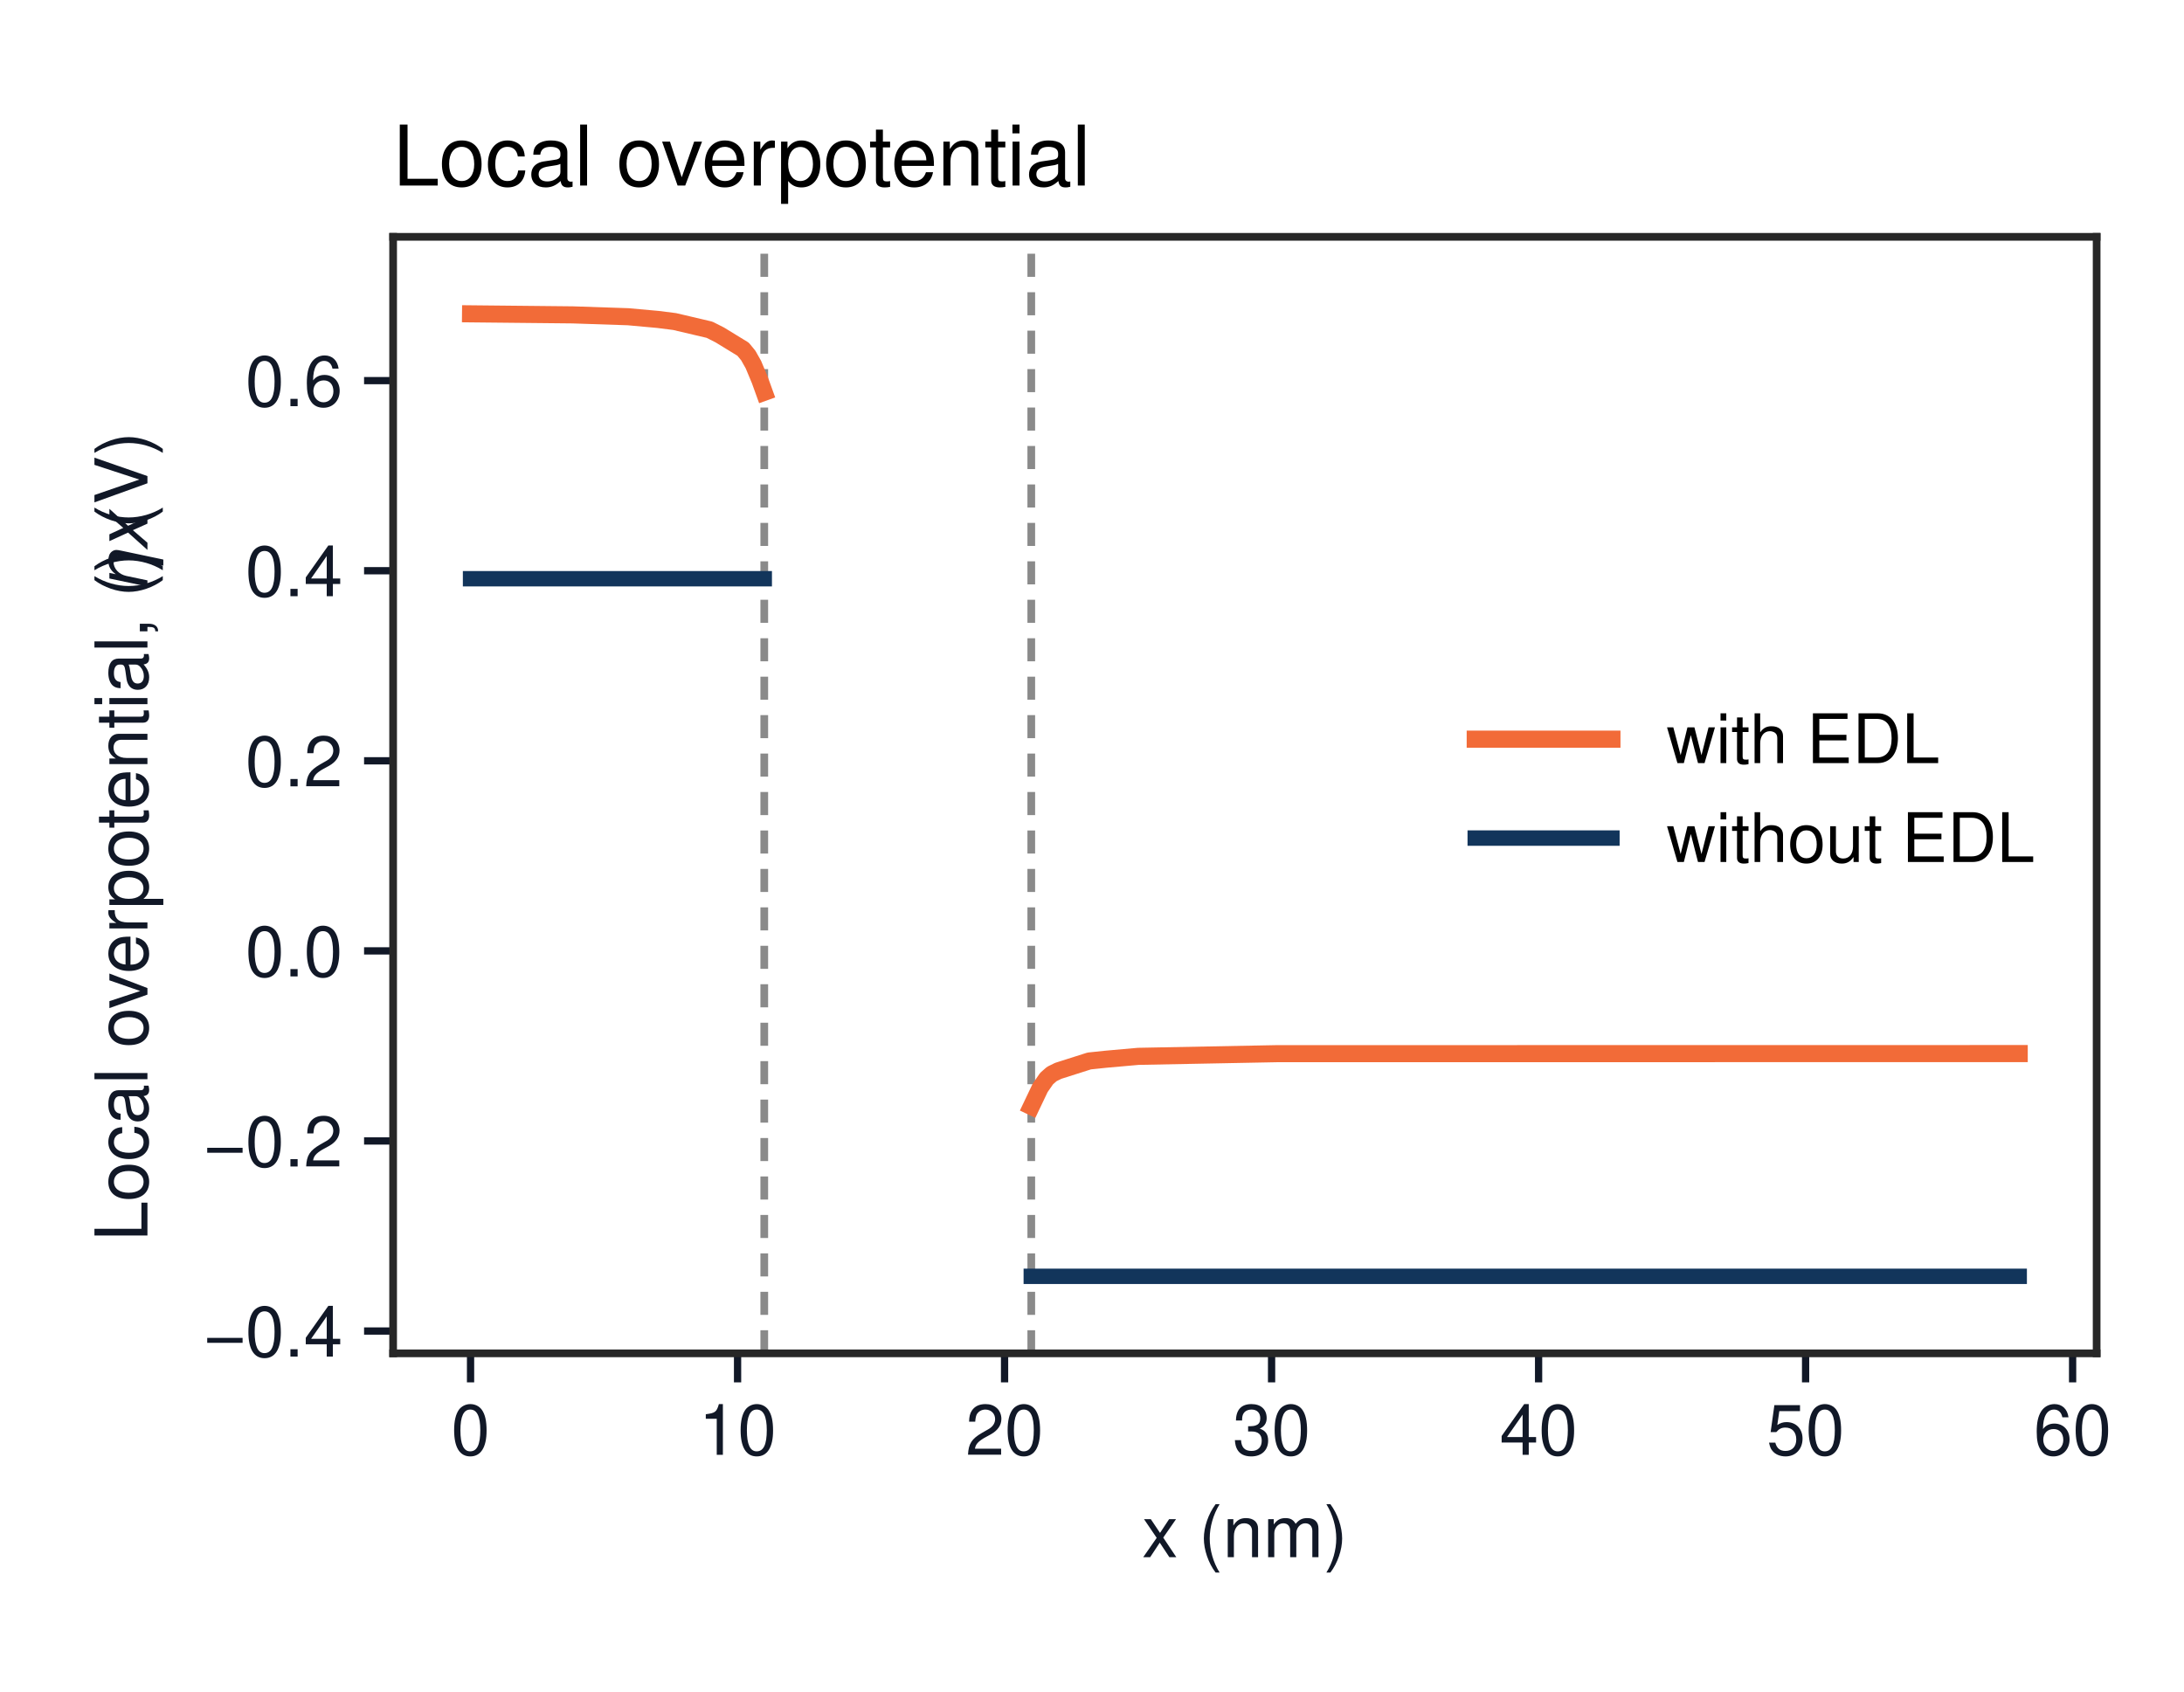
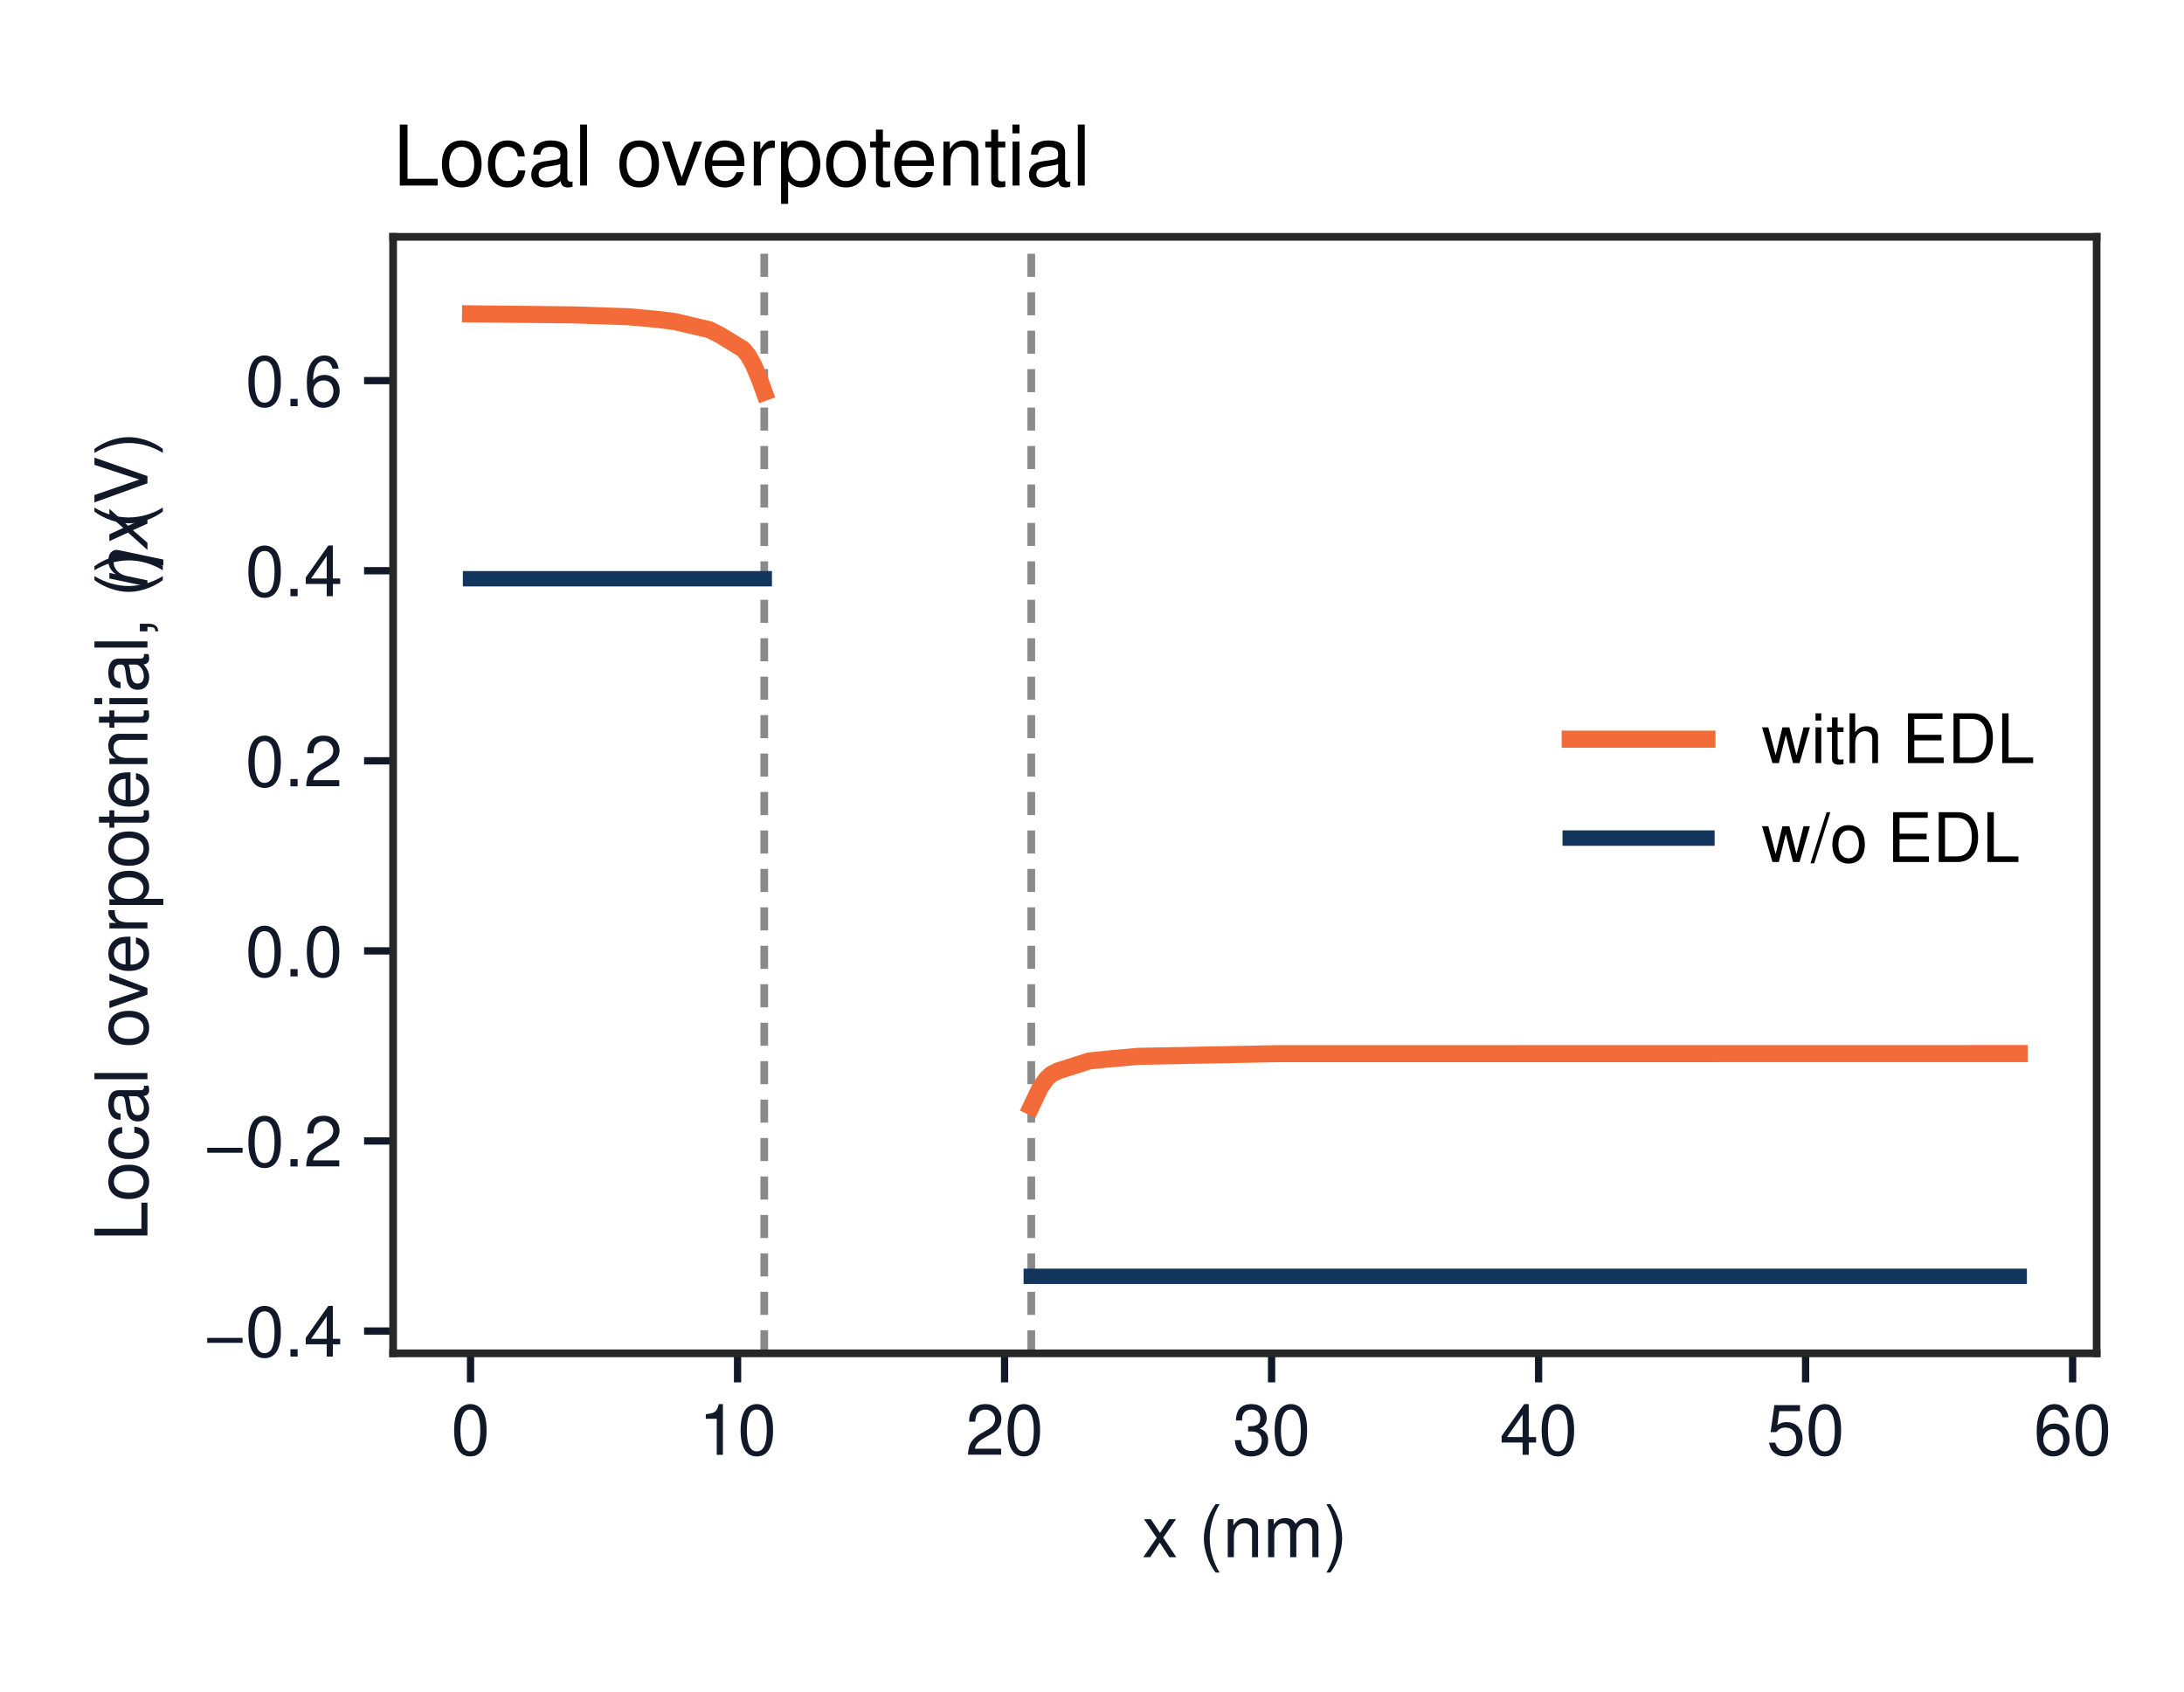
<svg xmlns="http://www.w3.org/2000/svg" xmlns:xlink="http://www.w3.org/1999/xlink" width="255.6pt" height="198pt" viewBox="0 0 255.6 198" version="1.1">
  <defs>
    <style type="text/css">*{stroke-linejoin: round; stroke-linecap: butt}</style>
  </defs>
  <g id="figure_1">
    <g id="patch_1">
      <path d="M 0 198  L 255.6 198  L 255.6 0  L 0 0  L 0 198  z " style="fill: none; opacity: 0" />
    </g>
    <g id="axes_1">
      <g id="patch_2">
        <path d="M 46.008 158.4  L 245.376 158.4  L 245.376 27.72  L 46.008 27.72  L 46.008 158.4  z " style="fill: none" />
      </g>
      <g id="matplotlib.axis_1">
        <g id="xtick_1">
          <g id="line2d_1">
            <defs>
-               <path id="mea621f1c0b" d="M 0 0  L 0 3.4  " style="stroke: #111827; stroke-width: 0.85" />
+               <path id="mbb35f434f0" d="M 0 0  L 0 3.4  " style="stroke: #111827; stroke-width: 0.85" />
            </defs>
            <g>
-               <use xlink:href="#mea621f1c0b" x="55.07" y="158.4" style="fill: #111827; stroke: #111827; stroke-width: 0.85" />
+               <use xlink:href="#mbb35f434f0" x="55.07" y="158.4" style="fill: #111827; stroke: #111827; stroke-width: 0.85" />
            </g>
          </g>
          <g id="text_1">
            <text style="fill: #111827; font: 8.2px 'Helvetica', 'Nimbus Sans', 'Arial', 'DejaVu Sans', sans-serif; text-anchor: middle" x="55.07" y="170.278" transform="rotate(-0 55.07018 170.2783)">0</text>
          </g>
        </g>
        <g id="xtick_2">
          <g id="line2d_2">
            <g>
-               <use xlink:href="#mea621f1c0b" x="86.319" y="158.4" style="fill: #111827; stroke: #111827; stroke-width: 0.85" />
+               <use xlink:href="#mbb35f434f0" x="86.319" y="158.4" style="fill: #111827; stroke: #111827; stroke-width: 0.85" />
            </g>
          </g>
          <g id="text_2">
            <text style="fill: #111827; font: 8.2px 'Helvetica', 'Nimbus Sans', 'Arial', 'DejaVu Sans', sans-serif; text-anchor: middle" x="86.319" y="170.278" transform="rotate(-0 86.31909 170.2783)">10</text>
          </g>
        </g>
        <g id="xtick_3">
          <g id="line2d_3">
            <g>
-               <use xlink:href="#mea621f1c0b" x="117.568" y="158.4" style="fill: #111827; stroke: #111827; stroke-width: 0.85" />
+               <use xlink:href="#mbb35f434f0" x="117.568" y="158.4" style="fill: #111827; stroke: #111827; stroke-width: 0.85" />
            </g>
          </g>
          <g id="text_3">
            <text style="fill: #111827; font: 8.2px 'Helvetica', 'Nimbus Sans', 'Arial', 'DejaVu Sans', sans-serif; text-anchor: middle" x="117.568" y="170.278" transform="rotate(-0 117.568 170.2783)">20</text>
          </g>
        </g>
        <g id="xtick_4">
          <g id="line2d_4">
            <g>
-               <use xlink:href="#mea621f1c0b" x="148.817" y="158.4" style="fill: #111827; stroke: #111827; stroke-width: 0.85" />
+               <use xlink:href="#mbb35f434f0" x="148.817" y="158.4" style="fill: #111827; stroke: #111827; stroke-width: 0.85" />
            </g>
          </g>
          <g id="text_4">
            <text style="fill: #111827; font: 8.2px 'Helvetica', 'Nimbus Sans', 'Arial', 'DejaVu Sans', sans-serif; text-anchor: middle" x="148.817" y="170.278" transform="rotate(-0 148.8169 170.2783)">30</text>
          </g>
        </g>
        <g id="xtick_5">
          <g id="line2d_5">
            <g>
-               <use xlink:href="#mea621f1c0b" x="180.066" y="158.4" style="fill: #111827; stroke: #111827; stroke-width: 0.85" />
+               <use xlink:href="#mbb35f434f0" x="180.066" y="158.4" style="fill: #111827; stroke: #111827; stroke-width: 0.85" />
            </g>
          </g>
          <g id="text_5">
            <text style="fill: #111827; font: 8.2px 'Helvetica', 'Nimbus Sans', 'Arial', 'DejaVu Sans', sans-serif; text-anchor: middle" x="180.066" y="170.278" transform="rotate(-0 180.0658 170.2783)">40</text>
          </g>
        </g>
        <g id="xtick_6">
          <g id="line2d_6">
            <g>
-               <use xlink:href="#mea621f1c0b" x="211.315" y="158.4" style="fill: #111827; stroke: #111827; stroke-width: 0.85" />
+               <use xlink:href="#mbb35f434f0" x="211.315" y="158.4" style="fill: #111827; stroke: #111827; stroke-width: 0.85" />
            </g>
          </g>
          <g id="text_6">
            <text style="fill: #111827; font: 8.2px 'Helvetica', 'Nimbus Sans', 'Arial', 'DejaVu Sans', sans-serif; text-anchor: middle" x="211.315" y="170.278" transform="rotate(-0 211.3147 170.2783)">50</text>
          </g>
        </g>
        <g id="xtick_7">
          <g id="line2d_7">
            <g>
-               <use xlink:href="#mea621f1c0b" x="242.564" y="158.4" style="fill: #111827; stroke: #111827; stroke-width: 0.85" />
+               <use xlink:href="#mbb35f434f0" x="242.564" y="158.4" style="fill: #111827; stroke: #111827; stroke-width: 0.85" />
            </g>
          </g>
          <g id="text_7">
            <text style="fill: #111827; font: 8.2px 'Helvetica', 'Nimbus Sans', 'Arial', 'DejaVu Sans', sans-serif; text-anchor: middle" x="242.564" y="170.278" transform="rotate(-0 242.5636 170.2783)">60</text>
          </g>
        </g>
        <g id="text_8">
          <text style="fill: #111827; font: 8.5px 'Helvetica', 'Nimbus Sans', 'Arial', 'DejaVu Sans', sans-serif; text-anchor: middle" x="145.692" y="182.263" transform="rotate(-0 145.692 182.2627)">x (nm)</text>
        </g>
      </g>
      <g id="matplotlib.axis_2">
        <g id="ytick_1">
          <g id="line2d_8">
            <defs>
-               <path id="m0ecd2d1161" d="M 0 0  L -3.4 0  " style="stroke: #111827; stroke-width: 0.85" />
+               <path id="m652c590348" d="M 0 0  L -3.4 0  " style="stroke: #111827; stroke-width: 0.85" />
            </defs>
            <g>
-               <use xlink:href="#m0ecd2d1161" x="46.008" y="155.792" style="fill: #111827; stroke: #111827; stroke-width: 0.85" />
+               <use xlink:href="#m652c590348" x="46.008" y="155.792" style="fill: #111827; stroke: #111827; stroke-width: 0.85" />
            </g>
          </g>
          <g id="text_9">
            <text style="fill: #111827; font: 8.2px 'Helvetica', 'Nimbus Sans', 'Arial', 'DejaVu Sans', sans-serif; text-anchor: end" x="40.108" y="158.781" transform="rotate(-0 40.108 158.7812)">−0.4</text>
          </g>
        </g>
        <g id="ytick_2">
          <g id="line2d_9">
            <g>
-               <use xlink:href="#m0ecd2d1161" x="46.008" y="133.544" style="fill: #111827; stroke: #111827; stroke-width: 0.85" />
+               <use xlink:href="#m652c590348" x="46.008" y="133.544" style="fill: #111827; stroke: #111827; stroke-width: 0.85" />
            </g>
          </g>
          <g id="text_10">
            <text style="fill: #111827; font: 8.2px 'Helvetica', 'Nimbus Sans', 'Arial', 'DejaVu Sans', sans-serif; text-anchor: end" x="40.108" y="136.533" transform="rotate(-0 40.108 136.5328)">−0.2</text>
          </g>
        </g>
        <g id="ytick_3">
          <g id="line2d_10">
            <g>
-               <use xlink:href="#m0ecd2d1161" x="46.008" y="111.295" style="fill: #111827; stroke: #111827; stroke-width: 0.85" />
+               <use xlink:href="#m652c590348" x="46.008" y="111.295" style="fill: #111827; stroke: #111827; stroke-width: 0.85" />
            </g>
          </g>
          <g id="text_11">
            <text style="fill: #111827; font: 8.2px 'Helvetica', 'Nimbus Sans', 'Arial', 'DejaVu Sans', sans-serif; text-anchor: end" x="40.108" y="114.284" transform="rotate(-0 40.108 114.2843)">0.0</text>
          </g>
        </g>
        <g id="ytick_4">
          <g id="line2d_11">
            <g>
-               <use xlink:href="#m0ecd2d1161" x="46.008" y="89.047" style="fill: #111827; stroke: #111827; stroke-width: 0.85" />
+               <use xlink:href="#m652c590348" x="46.008" y="89.047" style="fill: #111827; stroke: #111827; stroke-width: 0.85" />
            </g>
          </g>
          <g id="text_12">
            <text style="fill: #111827; font: 8.2px 'Helvetica', 'Nimbus Sans', 'Arial', 'DejaVu Sans', sans-serif; text-anchor: end" x="40.108" y="92.036" transform="rotate(-0 40.108 92.0359)">0.2</text>
          </g>
        </g>
        <g id="ytick_5">
          <g id="line2d_12">
            <g>
-               <use xlink:href="#m0ecd2d1161" x="46.008" y="66.798" style="fill: #111827; stroke: #111827; stroke-width: 0.85" />
+               <use xlink:href="#m652c590348" x="46.008" y="66.798" style="fill: #111827; stroke: #111827; stroke-width: 0.85" />
            </g>
          </g>
          <g id="text_13">
            <text style="fill: #111827; font: 8.2px 'Helvetica', 'Nimbus Sans', 'Arial', 'DejaVu Sans', sans-serif; text-anchor: end" x="40.108" y="69.787" transform="rotate(-0 40.108 69.78747)">0.4</text>
          </g>
        </g>
        <g id="ytick_6">
          <g id="line2d_13">
            <g>
-               <use xlink:href="#m0ecd2d1161" x="46.008" y="44.55" style="fill: #111827; stroke: #111827; stroke-width: 0.85" />
+               <use xlink:href="#m652c590348" x="46.008" y="44.55" style="fill: #111827; stroke: #111827; stroke-width: 0.85" />
            </g>
          </g>
          <g id="text_14">
            <text style="fill: #111827; font: 8.2px 'Helvetica', 'Nimbus Sans', 'Arial', 'DejaVu Sans', sans-serif; text-anchor: end" x="40.108" y="47.539" transform="rotate(-0 40.108 47.53904)">0.6</text>
          </g>
        </g>
        <g id="text_15">
          <g style="fill: #111827" transform="translate(18.05197 145.2925) rotate(-90)">
            <text>
              <tspan style="font: 8.5px 'Nimbus Sans'" x="0 4.726 9.452 13.702 18.428 20.315 22.678 27.404 31.654 36.38 39.21 43.936 48.662 51.025 55.751 60.477 62.84 64.727 69.453 71.34 73.703 80.784 87.864 90.695 93.058 95.888 101.558" y="-0.797">Local overpotential, () (V)</tspan>
              <tspan style="font: italic 8.5px 'Nimbus Sans'" x="76.066 83.614" y="-0.797">ηx</tspan>
            </text>
          </g>
        </g>
      </g>
      <g id="line2d_14">
-         <path d="M 89.444 158.4  L 89.444 27.72  " clip-path="url(#p6242cc8dbb)" style="fill: none; stroke-dasharray: 2.7,1.8; stroke-dashoffset: 0; stroke: #767676; stroke-opacity: 0.85; stroke-width: 0.9" />
+         <path d="M 89.444 158.4  L 89.444 27.72  " clip-path="url(#pa7a5af282b)" style="fill: none; stroke-dasharray: 2.7,1.8; stroke-dashoffset: 0; stroke: #767676; stroke-opacity: 0.85; stroke-width: 0.9" />
      </g>
      <g id="line2d_15">
-         <path d="M 120.693 158.4  L 120.693 27.72  " clip-path="url(#p6242cc8dbb)" style="fill: none; stroke-dasharray: 2.7,1.8; stroke-dashoffset: 0; stroke: #767676; stroke-opacity: 0.85; stroke-width: 0.9" />
+         <path d="M 120.693 158.4  L 120.693 27.72  " clip-path="url(#pa7a5af282b)" style="fill: none; stroke-dasharray: 2.7,1.8; stroke-dashoffset: 0; stroke: #767676; stroke-opacity: 0.85; stroke-width: 0.9" />
      </g>
      <g id="line2d_16">
-         <path d="M 55.07 67.736  L 89.444 67.736  M 120.693 149.388  L 236.314 149.388  L 236.314 149.388  " clip-path="url(#p6242cc8dbb)" style="fill: none; stroke: #12355b; stroke-width: 1.8; stroke-linecap: square" />
+         <path d="M 55.07 67.736  L 89.444 67.736  M 120.693 149.388  L 236.314 149.388  L 236.314 149.388  " clip-path="url(#pa7a5af282b)" style="fill: none; stroke: #12355b; stroke-width: 1.8; stroke-linecap: square" />
      </g>
      <g id="patch_3">
        <path d="M 46.008 158.4  L 46.008 27.72  " style="fill: none; stroke: #272727; stroke-width: 0.9; stroke-linejoin: miter; stroke-linecap: square" />
      </g>
      <g id="patch_4">
        <path d="M 245.376 158.4  L 245.376 27.72  " style="fill: none; stroke: #272727; stroke-width: 0.9; stroke-linejoin: miter; stroke-linecap: square" />
      </g>
      <g id="patch_5">
        <path d="M 46.008 158.4  L 245.376 158.4  " style="fill: none; stroke: #272727; stroke-width: 0.9; stroke-linejoin: miter; stroke-linecap: square" />
      </g>
      <g id="patch_6">
        <path d="M 46.008 27.72  L 245.376 27.72  " style="fill: none; stroke: #272727; stroke-width: 0.9; stroke-linejoin: miter; stroke-linecap: square" />
      </g>
      <g id="line2d_17">
-         <path d="M 55.07 36.732  L 67.012 36.854  L 73.512 37.072  L 76.989 37.387  L 78.954 37.635  L 83.035 38.594  L 84.245 39.207  L 86.965 40.872  L 87.57 41.607  L 88.175 42.681  L 88.931 44.492  L 89.444 45.915  M 120.693 129.511  L 121.733 127.328  L 122.489 126.239  L 123.093 125.707  L 123.849 125.335  L 127.477 124.181  L 129.442 123.975  L 133.221 123.639  L 149.395 123.327  L 236.314 123.316  L 236.314 123.316  " clip-path="url(#p6242cc8dbb)" style="fill: none; stroke: #f26b38; stroke-width: 2; stroke-linecap: square" />
+         <path d="M 55.07 36.732  L 67.012 36.854  L 73.512 37.072  L 76.989 37.387  L 78.954 37.635  L 83.035 38.594  L 84.245 39.207  L 86.965 40.872  L 87.57 41.607  L 88.175 42.681  L 88.931 44.492  L 89.444 45.915  M 120.693 129.511  L 121.733 127.328  L 122.489 126.239  L 123.093 125.707  L 123.849 125.335  L 127.477 124.181  L 129.442 123.975  L 133.221 123.639  L 149.395 123.327  L 236.314 123.316  L 236.314 123.316  " clip-path="url(#pa7a5af282b)" style="fill: none; stroke: #f26b38; stroke-width: 2; stroke-linecap: square" />
      </g>
      <g id="text_16">
        <text style="font: 9.8px 'Helvetica', 'Nimbus Sans', 'Arial', 'DejaVu Sans', sans-serif; text-anchor: start" x="46.008" y="21.72" transform="rotate(-0 46.008 21.72)">Local overpotential</text>
      </g>
      <g id="legend_1">
        <g id="line2d_18">
-           <path d="M 172.65 86.516  L 180.65 86.516  L 188.65 86.516  " style="fill: none; stroke: #f26b38; stroke-width: 2; stroke-linecap: square" />
+           <path d="M 183.768 86.516  L 191.768 86.516  L 199.768 86.516  " style="fill: none; stroke: #f26b38; stroke-width: 2; stroke-linecap: square" />
        </g>
        <g id="text_17">
-           <text style="font: 8px 'Helvetica', 'Nimbus Sans', 'Arial', 'DejaVu Sans', sans-serif; text-anchor: start" x="195.05" y="89.316" transform="rotate(-0 195.0497 89.31625)">with EDL</text>
+           <text style="font: 8px 'Helvetica', 'Nimbus Sans', 'Arial', 'DejaVu Sans', sans-serif; text-anchor: start" x="206.168" y="89.316" transform="rotate(-0 206.1685 89.31625)">with EDL</text>
        </g>
        <g id="line2d_19">
-           <path d="M 172.65 98.093  L 180.65 98.093  L 188.65 98.093  " style="fill: none; stroke: #12355b; stroke-width: 1.8; stroke-linecap: square" />
+           <path d="M 183.768 98.093  L 191.768 98.093  L 199.768 98.093  " style="fill: none; stroke: #12355b; stroke-width: 1.8; stroke-linecap: square" />
        </g>
        <g id="text_18">
-           <text style="font: 8px 'Helvetica', 'Nimbus Sans', 'Arial', 'DejaVu Sans', sans-serif; text-anchor: start" x="195.05" y="100.892" transform="rotate(-0 195.0497 100.8925)">without EDL</text>
+           <text style="font: 8px 'Helvetica', 'Nimbus Sans', 'Arial', 'DejaVu Sans', sans-serif; text-anchor: start" x="206.168" y="100.892" transform="rotate(-0 206.1685 100.8925)">w/o EDL</text>
        </g>
      </g>
    </g>
  </g>
  <defs>
-     <clipPath id="p6242cc8dbb">
+     <clipPath id="pa7a5af282b">
      <rect x="46.008" y="27.72" width="199.368" height="130.68" />
    </clipPath>
  </defs>
</svg>
